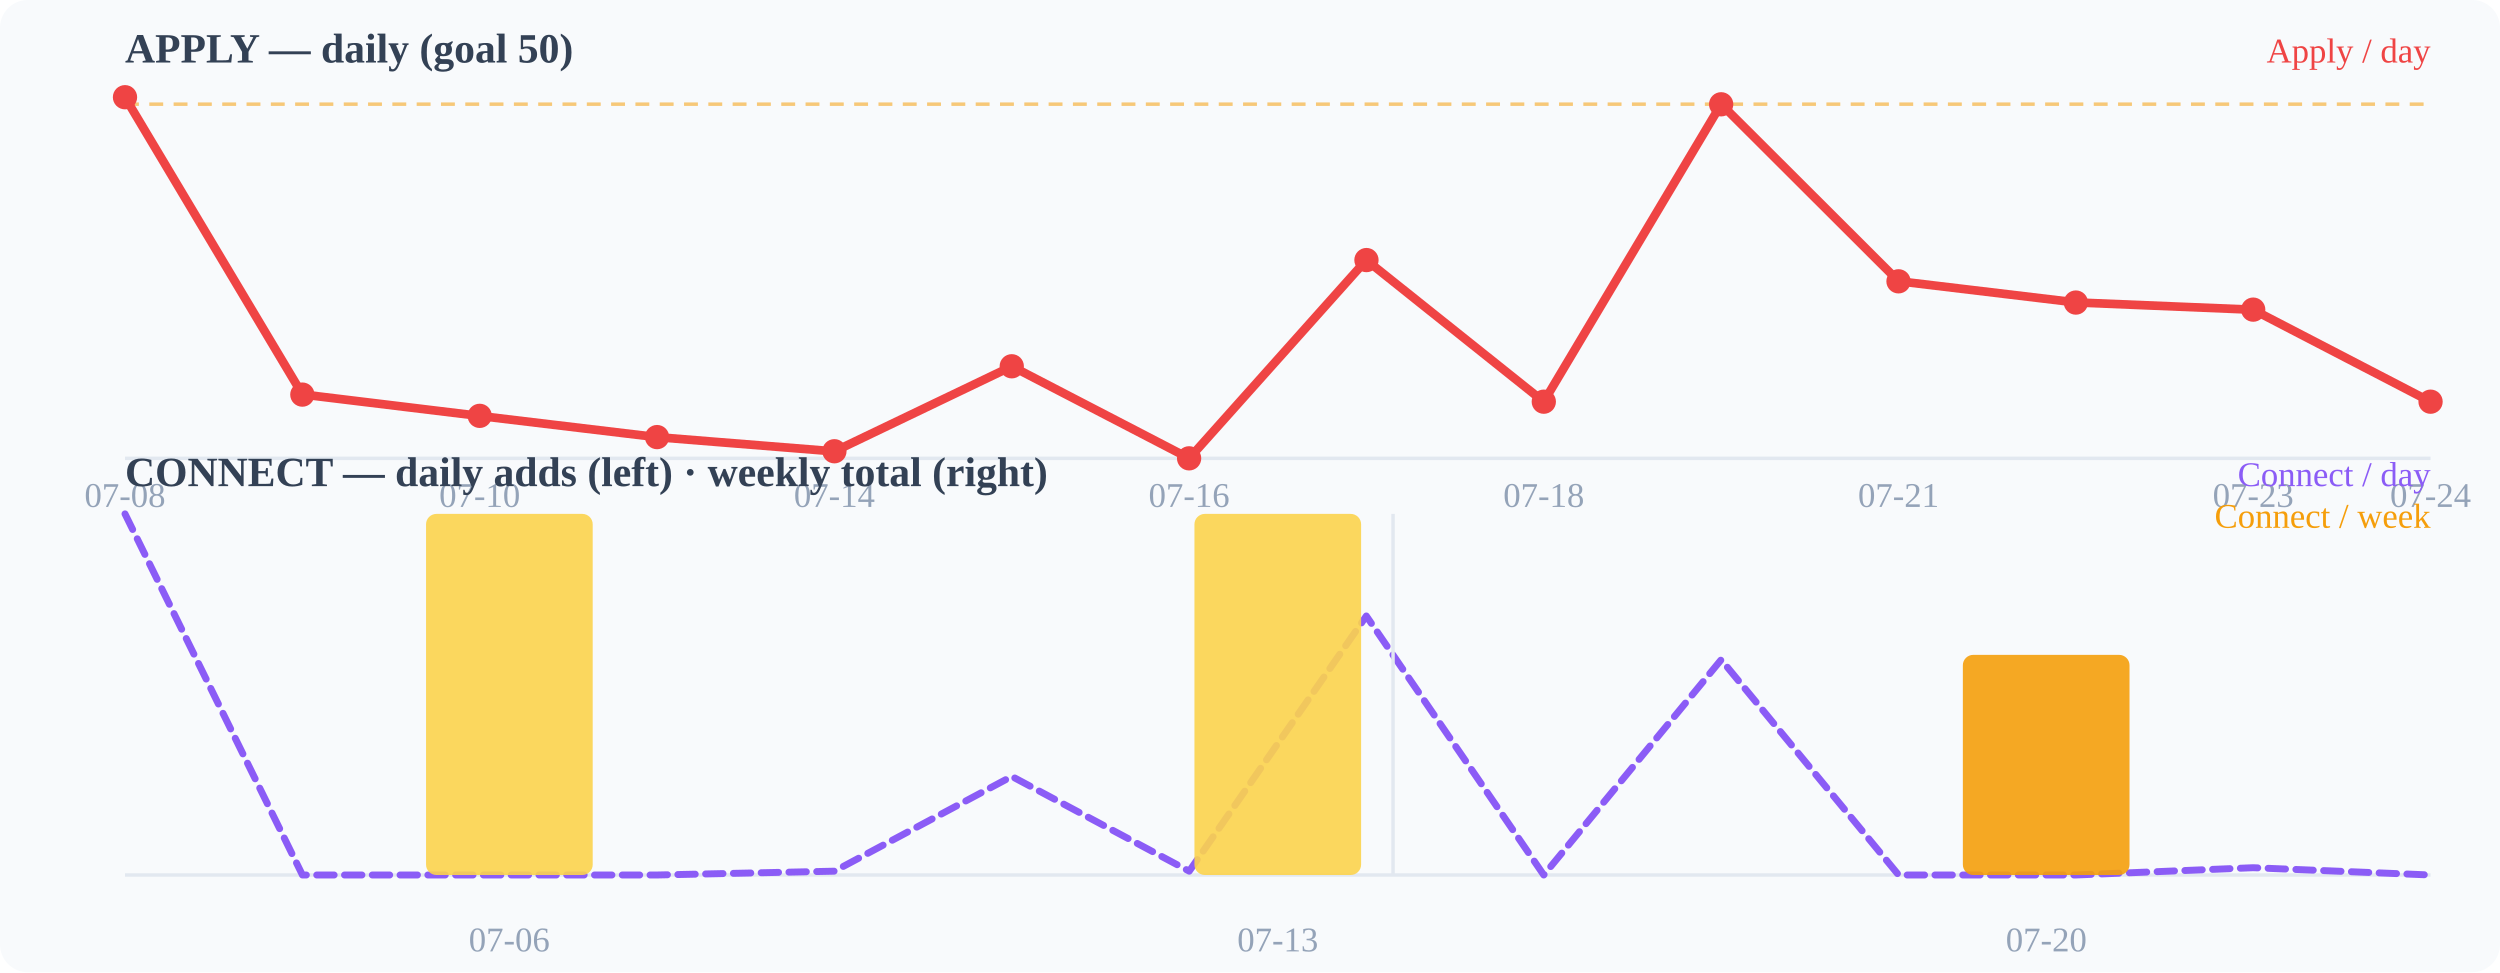
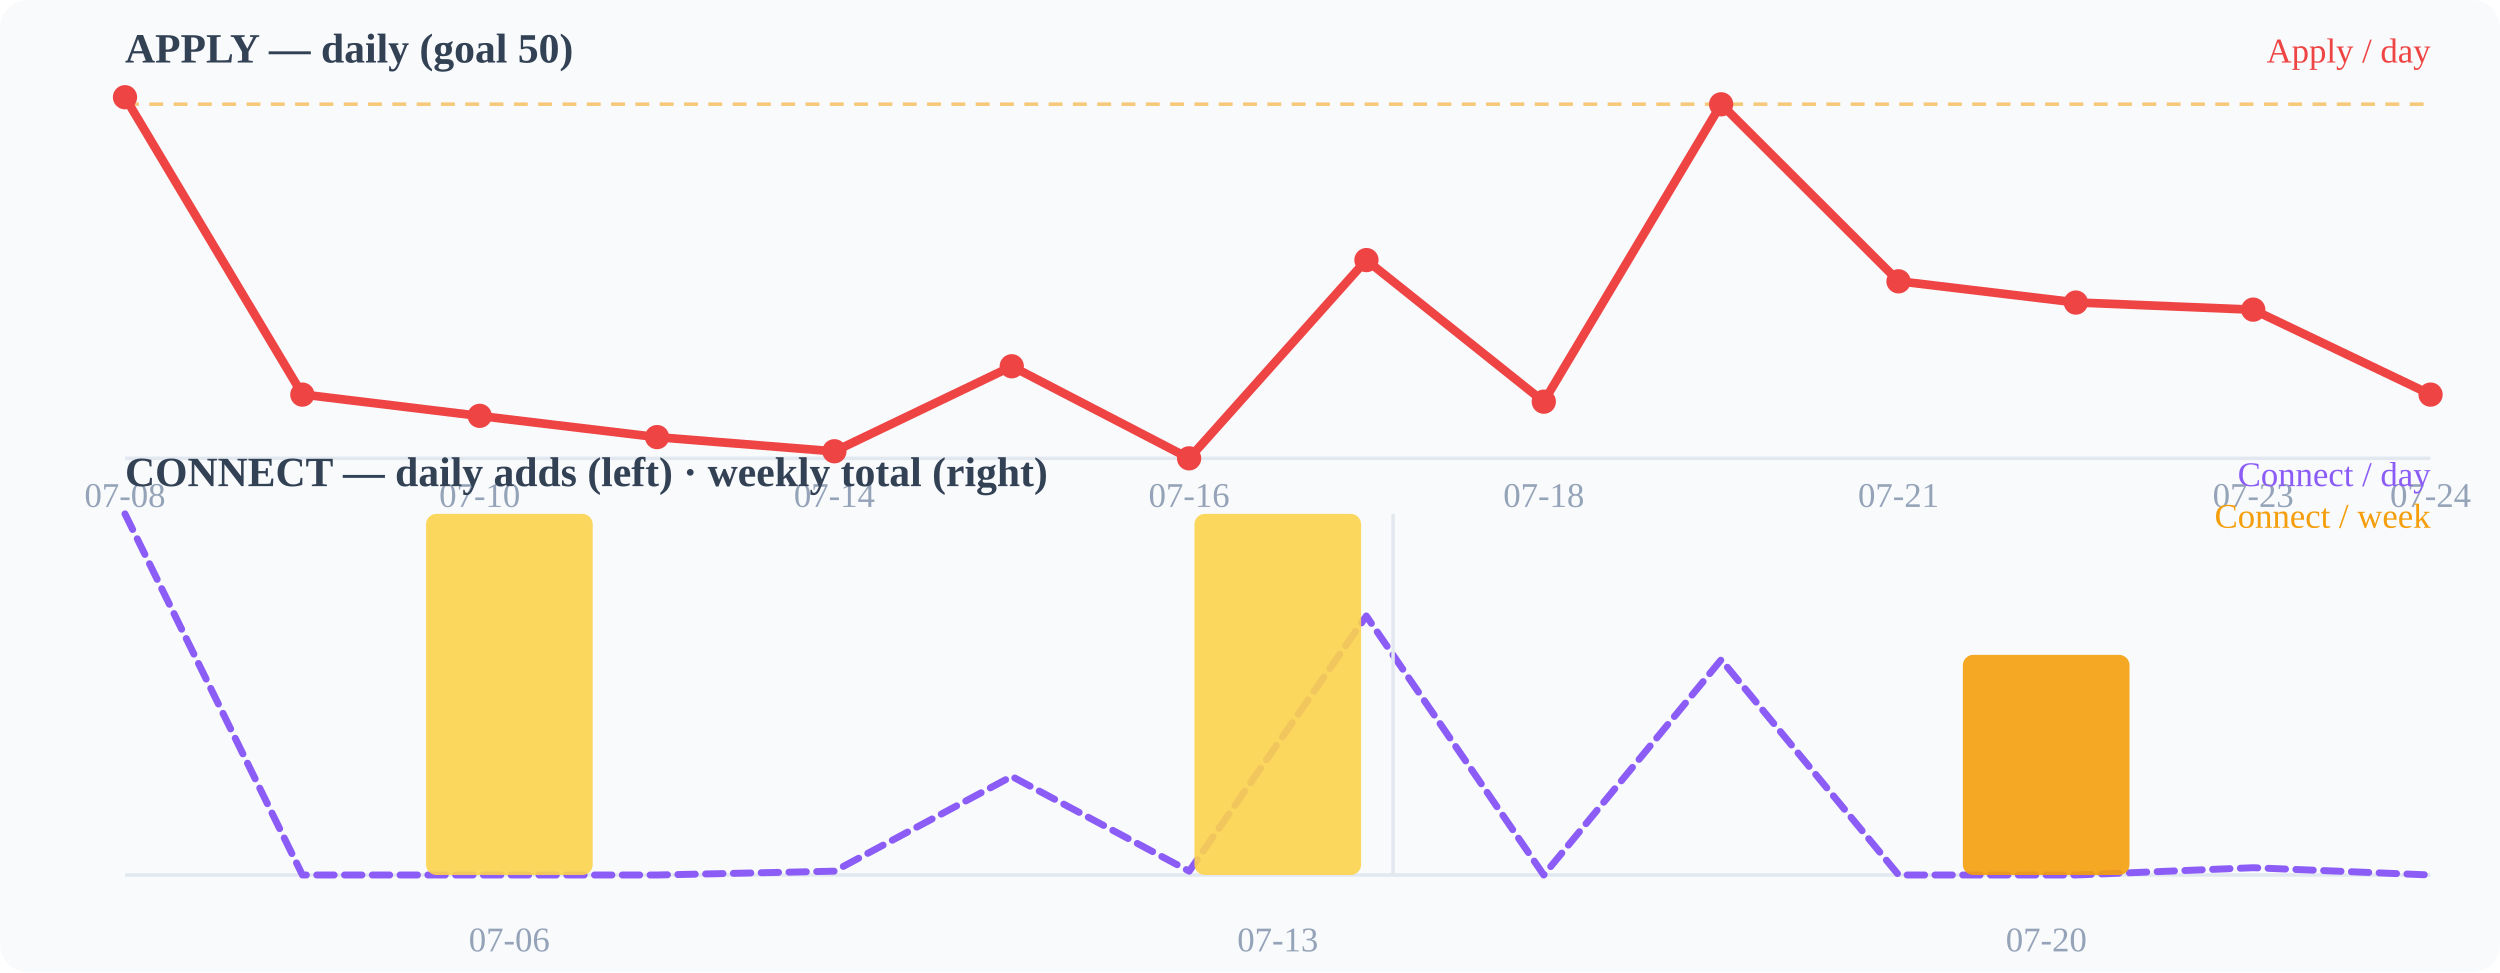
<svg xmlns="http://www.w3.org/2000/svg" width="720" height="280" viewBox="0 0 720 280">
  <rect width="720" height="280" fill="#f8fafc" rx="8" />
  <text x="36" y="18" font-size="12" font-weight="600" fill="#334155">APPLY — daily (goal 50)</text>
  <line x1="36" y1="132" x2="700" y2="132" stroke="#e2e8f0" stroke-width="1" />
  <line x1="36" y1="30.0" x2="700" y2="30.0" stroke="#f59e0b" stroke-width="1" stroke-dasharray="4 3" opacity="0.55" />
-   <polyline points="36.0,28.0 87.1,113.6 138.2,119.8 189.2,125.9 240.3,130.0 291.4,105.5 342.5,132.0 393.5,74.9 444.6,115.7 495.7,30.0 546.8,81.0 597.8,87.1 648.9,89.2 700.0,115.7" fill="none" stroke="#ef4444" stroke-width="2.5" stroke-linecap="round" stroke-linejoin="round" />
+   <polyline points="36.0,28.0 87.1,113.6 138.2,119.8 189.2,125.9 240.3,130.0 291.4,105.5 342.5,132.0 393.5,74.9 444.6,115.7 495.7,30.0 546.8,81.0 597.8,87.1 648.9,89.2 700.0,113.6" fill="none" stroke="#ef4444" stroke-width="2.5" stroke-linecap="round" stroke-linejoin="round" />
  <circle cx="36" cy="28" r="3.5" fill="#ef4444" />
  <circle cx="87.077" cy="113.647" r="3.5" fill="#ef4444" />
  <circle cx="138.154" cy="119.765" r="3.5" fill="#ef4444" />
  <circle cx="189.231" cy="125.882" r="3.5" fill="#ef4444" />
  <circle cx="240.308" cy="129.961" r="3.5" fill="#ef4444" />
  <circle cx="291.385" cy="105.49" r="3.5" fill="#ef4444" />
  <circle cx="342.462" cy="132" r="3.5" fill="#ef4444" />
  <circle cx="393.538" cy="74.902" r="3.5" fill="#ef4444" />
  <circle cx="444.615" cy="115.686" r="3.5" fill="#ef4444" />
  <circle cx="495.692" cy="30.039" r="3.5" fill="#ef4444" />
  <circle cx="546.769" cy="81.02" r="3.5" fill="#ef4444" />
  <circle cx="597.846" cy="87.137" r="3.5" fill="#ef4444" />
  <circle cx="648.923" cy="89.176" r="3.5" fill="#ef4444" />
-   <circle cx="700" cy="115.686" r="3.5" fill="#ef4444" />
+   <circle cx="700" cy="113.647" r="3.5" fill="#ef4444" />
  <text x="36" y="146" font-size="10" fill="#94a3b8" text-anchor="middle">07-08</text>
  <text x="138.154" y="146" font-size="10" fill="#94a3b8" text-anchor="middle">07-10</text>
  <text x="240.308" y="146" font-size="10" fill="#94a3b8" text-anchor="middle">07-14</text>
  <text x="342.462" y="146" font-size="10" fill="#94a3b8" text-anchor="middle">07-16</text>
  <text x="444.615" y="146" font-size="10" fill="#94a3b8" text-anchor="middle">07-18</text>
  <text x="546.769" y="146" font-size="10" fill="#94a3b8" text-anchor="middle">07-21</text>
  <text x="648.923" y="146" font-size="10" fill="#94a3b8" text-anchor="middle">07-23</text>
  <text x="700" y="146" font-size="10" fill="#94a3b8" text-anchor="middle">07-24</text>
  <text x="36" y="140" font-size="12" font-weight="600" fill="#334155">CONNECT — daily adds (left) · weekly total (right)</text>
  <line x1="36" y1="252" x2="700" y2="252" stroke="#e2e8f0" stroke-width="1" />
  <polyline points="36.0,148.0 87.1,252.0 138.2,252.0 189.2,252.0 240.3,250.9 291.4,223.6 342.5,250.9 393.5,177.4 444.6,252.0 495.7,190.0 546.8,252.0 597.8,252.0 648.9,249.9 700.0,252.0" fill="none" stroke="#8b5cf6" stroke-width="2" stroke-linecap="round" stroke-linejoin="round" stroke-dasharray="5 3" />
  <rect x="122.7" y="148.0" width="48" height="104.0" rx="3" fill="#fcd34d" opacity="0.9" />
  <rect x="344.0" y="148.0" width="48" height="104.0" rx="3" fill="#fcd34d" opacity="0.9" />
  <rect x="565.3" y="188.6" width="48" height="63.4" rx="3" fill="#f59e0b" opacity="0.9" />
  <line x1="401.2" y1="148" x2="401.2" y2="252" stroke="#e2e8f0" stroke-width="1" />
  <text x="146.667" y="274" font-size="10" fill="#94a3b8" text-anchor="middle">07-06</text>
  <text x="368" y="274" font-size="10" fill="#94a3b8" text-anchor="middle">07-13</text>
  <text x="589.333" y="274" font-size="10" fill="#94a3b8" text-anchor="middle">07-20</text>
  <text x="700" y="18" font-size="10" fill="#ef4444" text-anchor="end">Apply / day</text>
  <text x="700" y="140" font-size="10" fill="#8b5cf6" text-anchor="end">Connect / day</text>
  <text x="700" y="152" font-size="10" fill="#f59e0b" text-anchor="end">Connect / week</text>
</svg>
